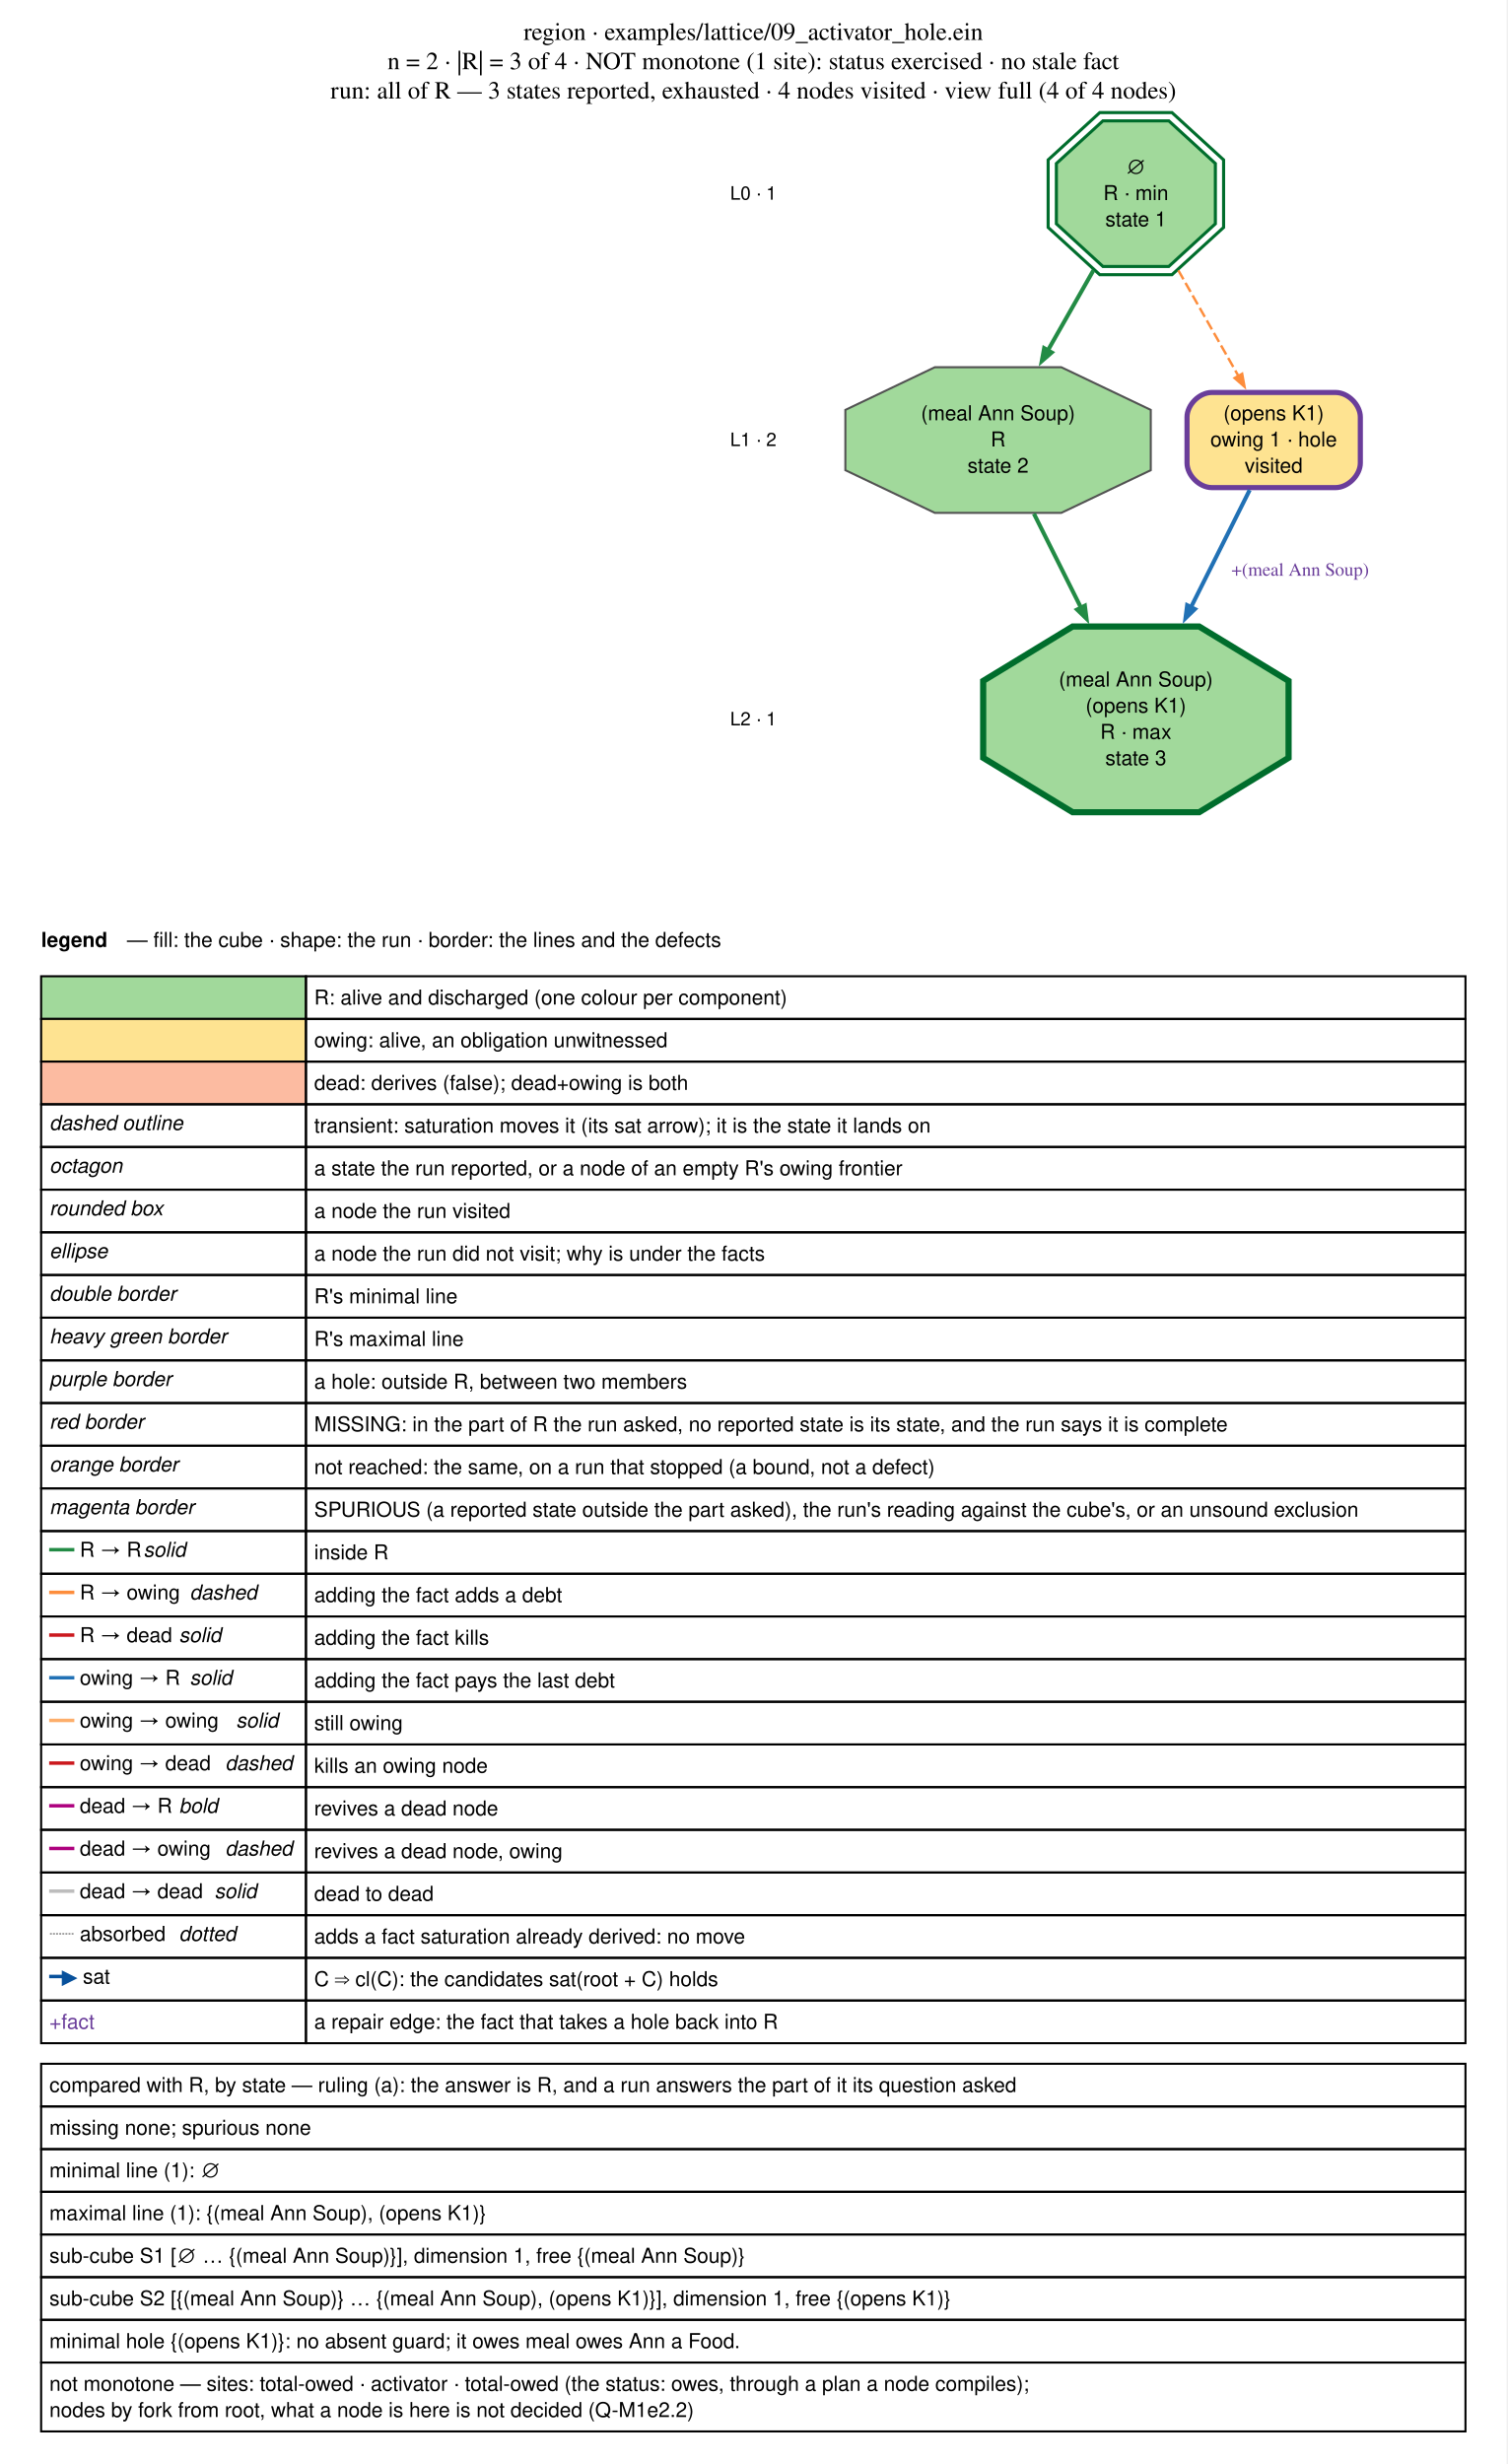
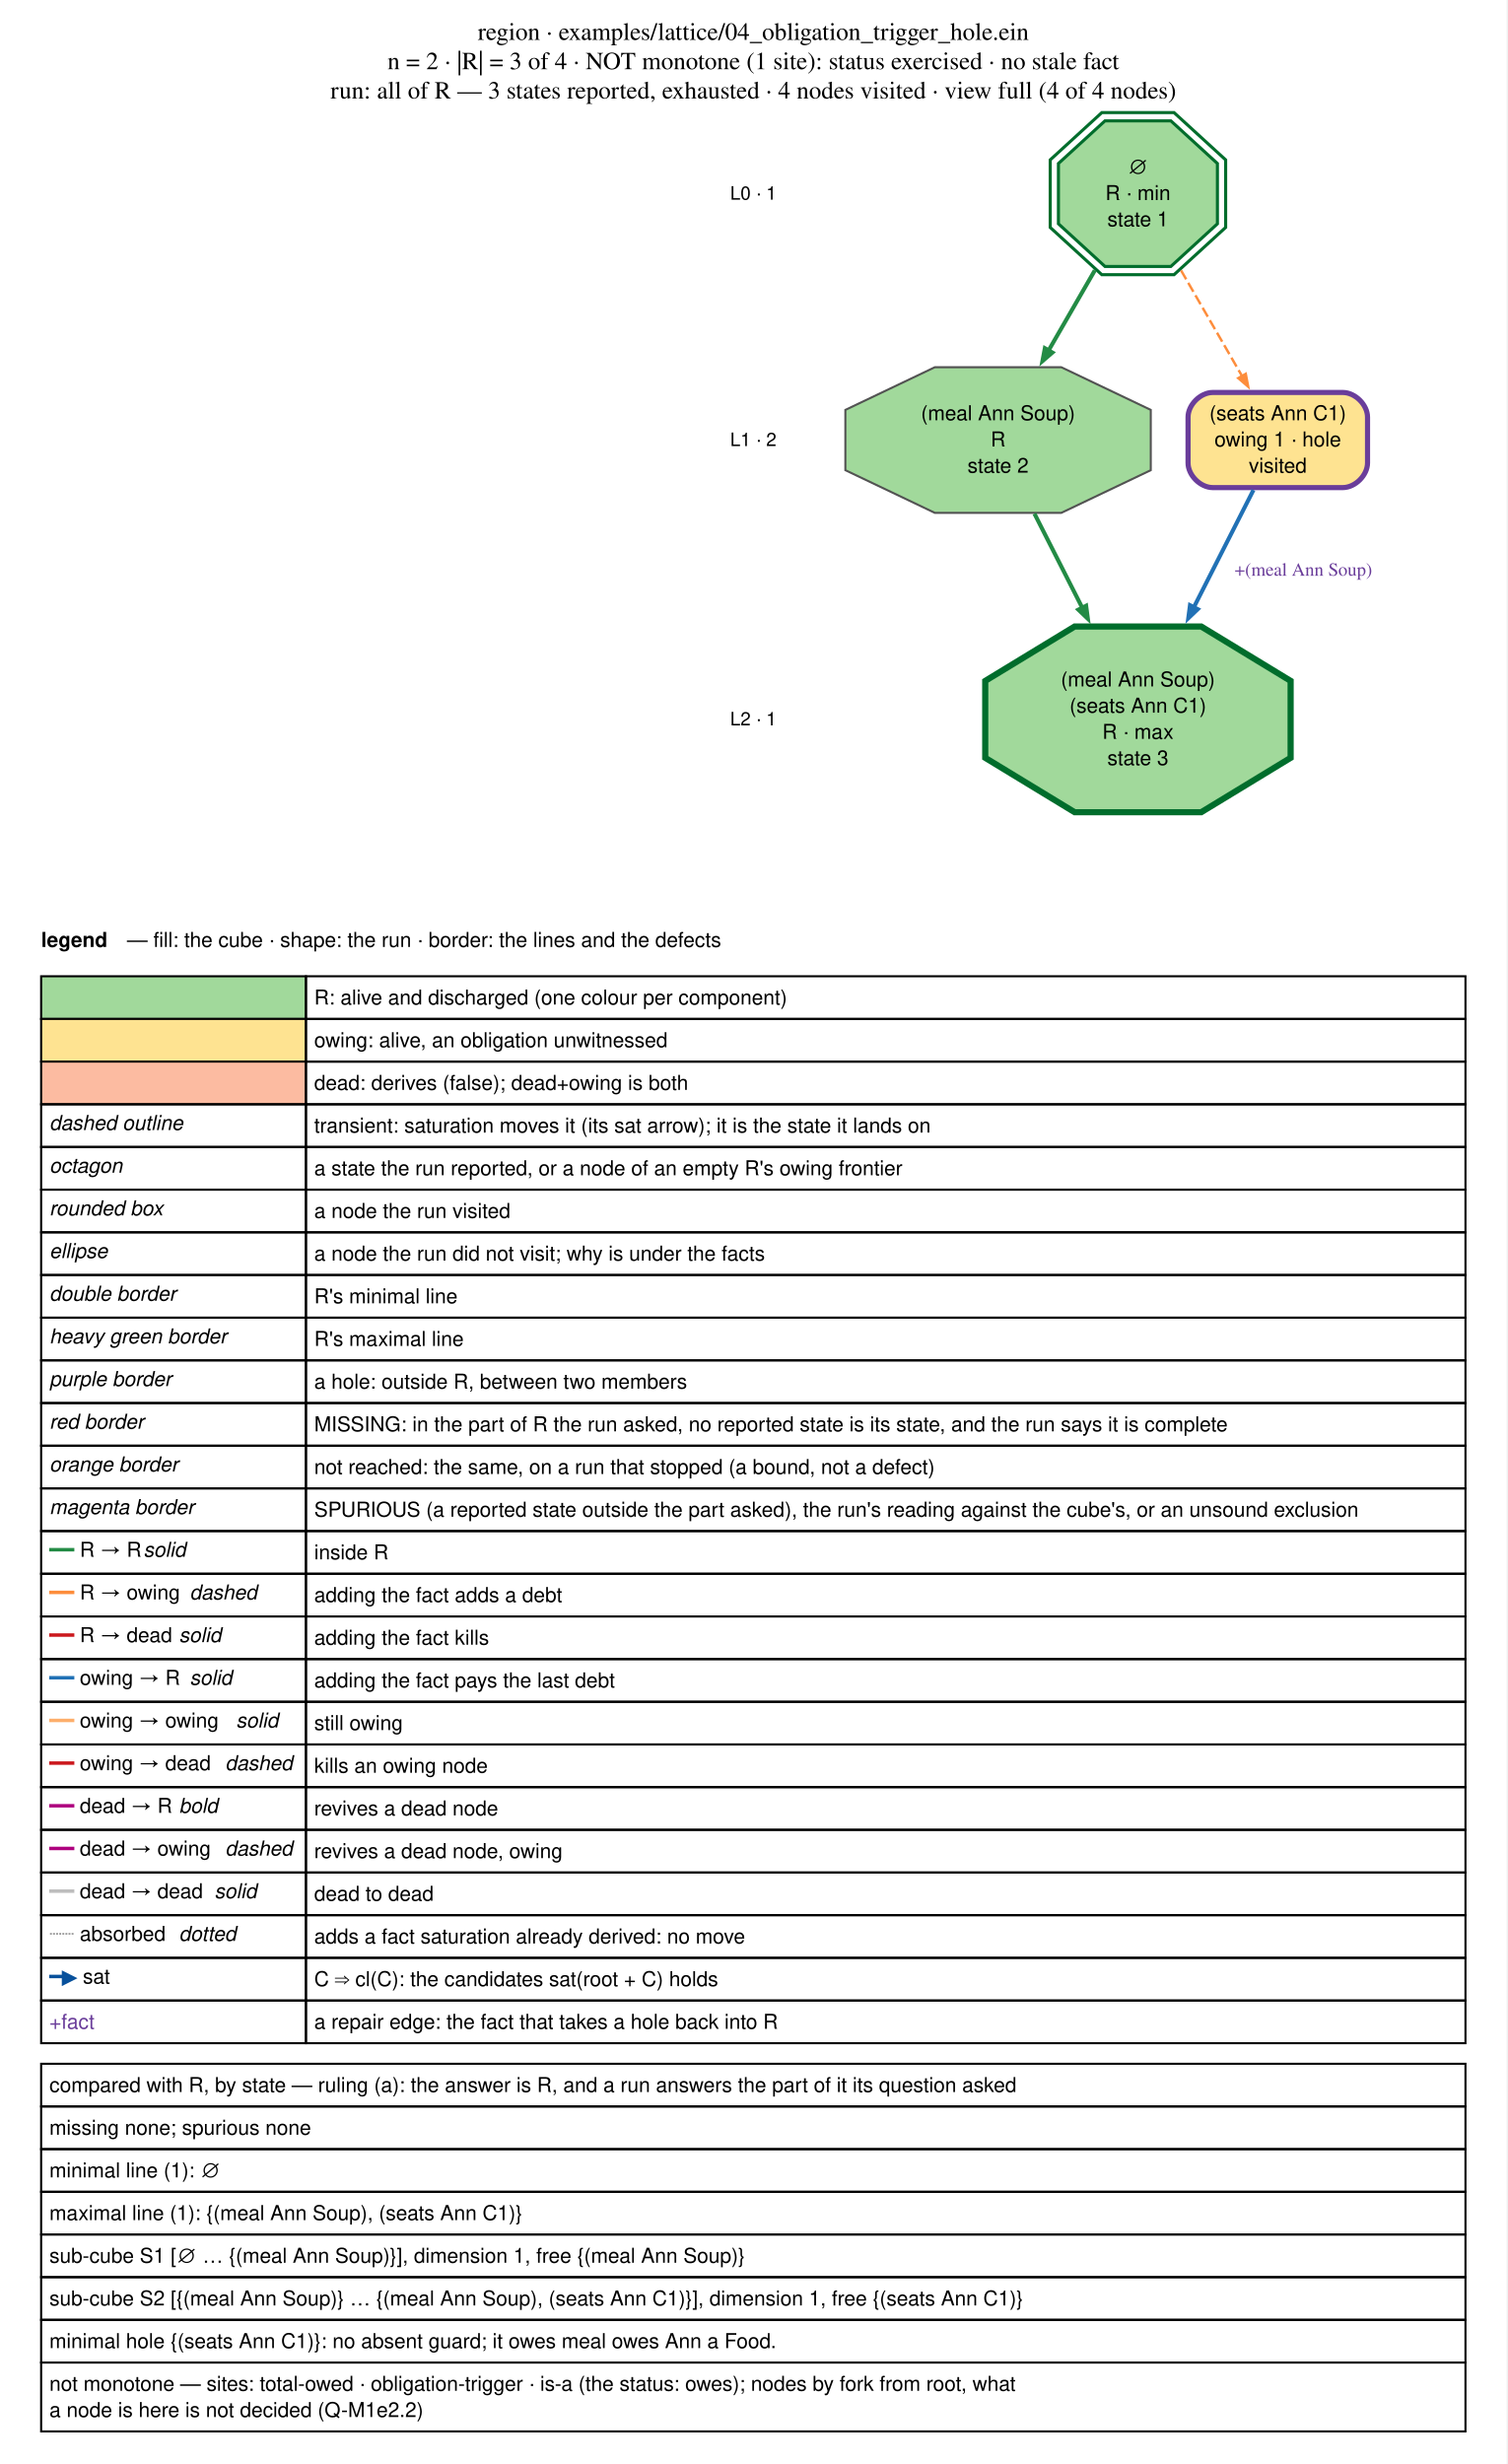
<svg xmlns="http://www.w3.org/2000/svg" xmlns:xlink="http://www.w3.org/1999/xlink" width="733pt" height="1198pt" viewBox="0.00 0.00 733.00 1198.00">
  <g id="graph0" class="graph" transform="scale(1 1) rotate(0) translate(4 1194.16)">
    <polygon fill="white" stroke="none" points="-4,4 -4,-1194.16 728.5,-1194.16 728.5,4 -4,4" />
-     <text xml:space="preserve" text-anchor="middle" x="362.25" y="-1174.76" font-family="Times,serif" font-size="12.00">region · examples/lattice/09_activator_hole.ein</text>
+     <text xml:space="preserve" text-anchor="middle" x="362.25" y="-1174.76" font-family="Times,serif" font-size="12.00">region · examples/lattice/04_obligation_trigger_hole.ein</text>
    <text xml:space="preserve" text-anchor="middle" x="362.25" y="-1160.51" font-family="Times,serif" font-size="12.00">n = 2 · |R| = 3 of 4 · NOT monotone (1 site): status exercised · no stale fact</text>
    <text xml:space="preserve" text-anchor="middle" x="362.25" y="-1146.26" font-family="Times,serif" font-size="12.00">run: all of R — 3 states reported, exhausted · 4 nodes visited · view full (4 of 4 nodes)</text>
    <g id="node1" class="node">
      <text xml:space="preserve" text-anchor="middle" x="362.25" y="-1097.08" font-family="Helvetica,sans-Serif" font-size="9.00">L0 · 1</text>
    </g>
    <g id="node2" class="node">
      <text xml:space="preserve" text-anchor="middle" x="362.25" y="-977.29" font-family="Helvetica,sans-Serif" font-size="9.00">L1 · 2</text>
    </g>
    <g id="node3" class="node">
      <text xml:space="preserve" text-anchor="middle" x="362.25" y="-841.48" font-family="Helvetica,sans-Serif" font-size="9.00">L2 · 1</text>
    </g>
    <g id="node8" class="node">
      <text xml:space="preserve" text-anchor="start" x="16" y="-733.75" font-family="Helvetica,sans-Serif" font-weight="bold" font-size="10.00">legend</text>
      <text xml:space="preserve" text-anchor="start" x="55" y="-733.75" font-family="Helvetica,sans-Serif" font-size="10.00"> — fill: the cube · shape: the run · border: the lines and the defects</text>
      <polygon fill="#a1d99b" stroke="none" points="16,-698.75 16,-719.5 144.75,-719.5 144.75,-698.75 16,-698.75" />
      <polygon fill="none" stroke="black" points="16,-698.75 16,-719.5 144.75,-719.5 144.75,-698.75 16,-698.75" />
      <text xml:space="preserve" text-anchor="start" x="78.88" y="-705.75" font-family="Helvetica,sans-Serif" font-size="10.00"> </text>
      <polygon fill="none" stroke="black" points="144.75,-698.75 144.75,-719.5 708.5,-719.5 708.5,-698.75 144.75,-698.75" />
      <text xml:space="preserve" text-anchor="start" x="148.75" y="-705.75" font-family="Helvetica,sans-Serif" font-size="10.00">R: alive and discharged (one colour per component)</text>
      <polygon fill="#fee391" stroke="none" points="16,-678 16,-698.75 144.75,-698.75 144.75,-678 16,-678" />
      <polygon fill="none" stroke="black" points="16,-678 16,-698.75 144.75,-698.75 144.75,-678 16,-678" />
      <text xml:space="preserve" text-anchor="start" x="78.88" y="-685" font-family="Helvetica,sans-Serif" font-size="10.00"> </text>
      <polygon fill="none" stroke="black" points="144.75,-678 144.75,-698.75 708.5,-698.75 708.5,-678 144.75,-678" />
      <text xml:space="preserve" text-anchor="start" x="148.75" y="-685" font-family="Helvetica,sans-Serif" font-size="10.00">owing: alive, an obligation unwitnessed</text>
      <polygon fill="#fcbba1" stroke="none" points="16,-657.25 16,-678 144.75,-678 144.75,-657.25 16,-657.25" />
      <polygon fill="none" stroke="black" points="16,-657.25 16,-678 144.75,-678 144.75,-657.25 16,-657.25" />
      <text xml:space="preserve" text-anchor="start" x="78.88" y="-664.25" font-family="Helvetica,sans-Serif" font-size="10.00"> </text>
      <polygon fill="none" stroke="black" points="144.75,-657.25 144.75,-678 708.5,-678 708.5,-657.25 144.75,-657.25" />
      <text xml:space="preserve" text-anchor="start" x="148.75" y="-664.25" font-family="Helvetica,sans-Serif" font-size="10.00">dead: derives (false); dead+owing is both</text>
      <polygon fill="none" stroke="black" points="16,-636.5 16,-657.25 144.75,-657.25 144.75,-636.5 16,-636.5" />
      <text xml:space="preserve" text-anchor="start" x="20" y="-644.75" font-family="Helvetica,sans-Serif" font-style="italic" font-size="10.00">dashed outline</text>
      <polygon fill="none" stroke="black" points="144.75,-636.5 144.75,-657.25 708.5,-657.25 708.5,-636.5 144.75,-636.5" />
      <text xml:space="preserve" text-anchor="start" x="148.75" y="-643.5" font-family="Helvetica,sans-Serif" font-size="10.00">transient: saturation moves it (its sat arrow); it is the state it lands on</text>
      <polygon fill="none" stroke="black" points="16,-615.75 16,-636.5 144.75,-636.5 144.75,-615.75 16,-615.75" />
      <text xml:space="preserve" text-anchor="start" x="20" y="-624" font-family="Helvetica,sans-Serif" font-style="italic" font-size="10.00">octagon</text>
      <polygon fill="none" stroke="black" points="144.75,-615.75 144.75,-636.5 708.5,-636.5 708.5,-615.75 144.75,-615.75" />
      <text xml:space="preserve" text-anchor="start" x="148.75" y="-622.75" font-family="Helvetica,sans-Serif" font-size="10.00">a state the run reported, or a node of an empty R's owing frontier</text>
      <polygon fill="none" stroke="black" points="16,-595 16,-615.75 144.75,-615.75 144.75,-595 16,-595" />
      <text xml:space="preserve" text-anchor="start" x="20" y="-603.25" font-family="Helvetica,sans-Serif" font-style="italic" font-size="10.00">rounded box</text>
      <polygon fill="none" stroke="black" points="144.75,-595 144.75,-615.75 708.5,-615.75 708.5,-595 144.75,-595" />
      <text xml:space="preserve" text-anchor="start" x="148.75" y="-602" font-family="Helvetica,sans-Serif" font-size="10.00">a node the run visited</text>
      <polygon fill="none" stroke="black" points="16,-574.25 16,-595 144.75,-595 144.75,-574.25 16,-574.25" />
      <text xml:space="preserve" text-anchor="start" x="20" y="-582.5" font-family="Helvetica,sans-Serif" font-style="italic" font-size="10.00">ellipse</text>
      <polygon fill="none" stroke="black" points="144.75,-574.25 144.75,-595 708.5,-595 708.5,-574.25 144.75,-574.25" />
      <text xml:space="preserve" text-anchor="start" x="148.75" y="-581.25" font-family="Helvetica,sans-Serif" font-size="10.00">a node the run did not visit; why is under the facts</text>
      <polygon fill="none" stroke="black" points="16,-553.5 16,-574.25 144.75,-574.25 144.75,-553.5 16,-553.5" />
      <text xml:space="preserve" text-anchor="start" x="20" y="-561.75" font-family="Helvetica,sans-Serif" font-style="italic" font-size="10.00">double border</text>
      <polygon fill="none" stroke="black" points="144.75,-553.5 144.75,-574.25 708.5,-574.25 708.5,-553.5 144.75,-553.5" />
      <text xml:space="preserve" text-anchor="start" x="148.75" y="-560.5" font-family="Helvetica,sans-Serif" font-size="10.00">R's minimal line</text>
      <polygon fill="none" stroke="black" points="16,-532.75 16,-553.5 144.75,-553.5 144.75,-532.75 16,-532.75" />
      <text xml:space="preserve" text-anchor="start" x="20" y="-541" font-family="Helvetica,sans-Serif" font-style="italic" font-size="10.00">heavy green border</text>
      <polygon fill="none" stroke="black" points="144.75,-532.75 144.75,-553.5 708.5,-553.5 708.5,-532.75 144.75,-532.75" />
      <text xml:space="preserve" text-anchor="start" x="148.75" y="-539.75" font-family="Helvetica,sans-Serif" font-size="10.00">R's maximal line</text>
      <polygon fill="none" stroke="black" points="16,-512 16,-532.75 144.75,-532.75 144.75,-512 16,-512" />
      <text xml:space="preserve" text-anchor="start" x="20" y="-520.25" font-family="Helvetica,sans-Serif" font-style="italic" font-size="10.00">purple border</text>
      <polygon fill="none" stroke="black" points="144.75,-512 144.75,-532.75 708.5,-532.75 708.5,-512 144.75,-512" />
      <text xml:space="preserve" text-anchor="start" x="148.75" y="-519" font-family="Helvetica,sans-Serif" font-size="10.00">a hole: outside R, between two members</text>
      <polygon fill="none" stroke="black" points="16,-491.25 16,-512 144.75,-512 144.75,-491.25 16,-491.25" />
      <text xml:space="preserve" text-anchor="start" x="20" y="-499.5" font-family="Helvetica,sans-Serif" font-style="italic" font-size="10.00">red border</text>
      <polygon fill="none" stroke="black" points="144.75,-491.25 144.75,-512 708.5,-512 708.5,-491.25 144.75,-491.25" />
      <text xml:space="preserve" text-anchor="start" x="148.75" y="-498.25" font-family="Helvetica,sans-Serif" font-size="10.00">MISSING: in the part of R the run asked, no reported state is its state, and the run says it is complete</text>
      <polygon fill="none" stroke="black" points="16,-470.5 16,-491.25 144.75,-491.25 144.75,-470.5 16,-470.5" />
      <text xml:space="preserve" text-anchor="start" x="20" y="-478.75" font-family="Helvetica,sans-Serif" font-style="italic" font-size="10.00">orange border</text>
      <polygon fill="none" stroke="black" points="144.75,-470.5 144.75,-491.25 708.5,-491.25 708.5,-470.5 144.75,-470.5" />
      <text xml:space="preserve" text-anchor="start" x="148.75" y="-477.5" font-family="Helvetica,sans-Serif" font-size="10.00">not reached: the same, on a run that stopped (a bound, not a defect)</text>
      <polygon fill="none" stroke="black" points="16,-449.75 16,-470.5 144.75,-470.5 144.75,-449.75 16,-449.75" />
      <text xml:space="preserve" text-anchor="start" x="20" y="-458" font-family="Helvetica,sans-Serif" font-style="italic" font-size="10.00">magenta border</text>
      <polygon fill="none" stroke="black" points="144.75,-449.75 144.75,-470.5 708.5,-470.5 708.5,-449.75 144.75,-449.75" />
      <text xml:space="preserve" text-anchor="start" x="148.75" y="-456.75" font-family="Helvetica,sans-Serif" font-size="10.00">SPURIOUS (a reported state outside the part asked), the run's reading against the cube's, or an unsound exclusion</text>
      <polygon fill="none" stroke="black" points="16,-429 16,-449.75 144.75,-449.75 144.75,-429 16,-429" />
      <text xml:space="preserve" text-anchor="start" x="20" y="-437.25" font-family="Helvetica,sans-Serif" font-weight="bold" font-size="10.00" fill="#238b45">━━</text>
      <text xml:space="preserve" text-anchor="start" x="32" y="-437.25" font-family="Helvetica,sans-Serif" font-size="10.00"> R → R </text>
      <text xml:space="preserve" text-anchor="start" x="65.75" y="-437.25" font-family="Helvetica,sans-Serif" font-style="italic" font-size="10.00">solid</text>
      <polygon fill="none" stroke="black" points="144.75,-429 144.75,-449.75 708.5,-449.75 708.5,-429 144.75,-429" />
      <text xml:space="preserve" text-anchor="start" x="148.75" y="-436" font-family="Helvetica,sans-Serif" font-size="10.00">inside R</text>
      <polygon fill="none" stroke="black" points="16,-408.25 16,-429 144.75,-429 144.75,-408.25 16,-408.25" />
      <text xml:space="preserve" text-anchor="start" x="20" y="-416.5" font-family="Helvetica,sans-Serif" font-weight="bold" font-size="10.00" fill="#fd8d3c">━━</text>
      <text xml:space="preserve" text-anchor="start" x="32" y="-416.5" font-family="Helvetica,sans-Serif" font-size="10.00"> R → owing </text>
      <text xml:space="preserve" text-anchor="start" x="88.25" y="-416.5" font-family="Helvetica,sans-Serif" font-style="italic" font-size="10.00">dashed</text>
      <polygon fill="none" stroke="black" points="144.75,-408.25 144.75,-429 708.5,-429 708.5,-408.25 144.75,-408.25" />
      <text xml:space="preserve" text-anchor="start" x="148.75" y="-415.25" font-family="Helvetica,sans-Serif" font-size="10.00">adding the fact adds a debt</text>
      <polygon fill="none" stroke="black" points="16,-387.5 16,-408.25 144.75,-408.25 144.75,-387.5 16,-387.5" />
      <text xml:space="preserve" text-anchor="start" x="20" y="-395.75" font-family="Helvetica,sans-Serif" font-weight="bold" font-size="10.00" fill="#cb181d">━━</text>
      <text xml:space="preserve" text-anchor="start" x="32" y="-395.75" font-family="Helvetica,sans-Serif" font-size="10.00"> R → dead </text>
      <text xml:space="preserve" text-anchor="start" x="83" y="-395.75" font-family="Helvetica,sans-Serif" font-style="italic" font-size="10.00">solid</text>
      <polygon fill="none" stroke="black" points="144.75,-387.5 144.75,-408.25 708.5,-408.25 708.5,-387.5 144.75,-387.5" />
      <text xml:space="preserve" text-anchor="start" x="148.75" y="-394.5" font-family="Helvetica,sans-Serif" font-size="10.00">adding the fact kills</text>
      <polygon fill="none" stroke="black" points="16,-366.75 16,-387.5 144.75,-387.5 144.75,-366.75 16,-366.75" />
      <text xml:space="preserve" text-anchor="start" x="20" y="-375" font-family="Helvetica,sans-Serif" font-weight="bold" font-size="10.00" fill="#2171b5">━━</text>
      <text xml:space="preserve" text-anchor="start" x="32" y="-375" font-family="Helvetica,sans-Serif" font-size="10.00"> owing → R </text>
      <text xml:space="preserve" text-anchor="start" x="88.25" y="-375" font-family="Helvetica,sans-Serif" font-style="italic" font-size="10.00">solid</text>
      <polygon fill="none" stroke="black" points="144.75,-366.75 144.75,-387.5 708.5,-387.5 708.5,-366.75 144.75,-366.75" />
      <text xml:space="preserve" text-anchor="start" x="148.75" y="-373.75" font-family="Helvetica,sans-Serif" font-size="10.00">adding the fact pays the last debt</text>
      <polygon fill="none" stroke="black" points="16,-346 16,-366.75 144.75,-366.75 144.75,-346 16,-346" />
      <text xml:space="preserve" text-anchor="start" x="20" y="-354.25" font-family="Helvetica,sans-Serif" font-weight="bold" font-size="10.00" fill="#fdae6b">━━</text>
      <text xml:space="preserve" text-anchor="start" x="32" y="-354.25" font-family="Helvetica,sans-Serif" font-size="10.00"> owing → owing </text>
      <text xml:space="preserve" text-anchor="start" x="110.75" y="-354.25" font-family="Helvetica,sans-Serif" font-style="italic" font-size="10.00">solid</text>
      <polygon fill="none" stroke="black" points="144.75,-346 144.75,-366.75 708.5,-366.75 708.5,-346 144.75,-346" />
      <text xml:space="preserve" text-anchor="start" x="148.75" y="-353" font-family="Helvetica,sans-Serif" font-size="10.00">still owing</text>
      <polygon fill="none" stroke="black" points="16,-325.25 16,-346 144.75,-346 144.75,-325.25 16,-325.25" />
      <text xml:space="preserve" text-anchor="start" x="20" y="-333.5" font-family="Helvetica,sans-Serif" font-weight="bold" font-size="10.00" fill="#cb181d">━━</text>
      <text xml:space="preserve" text-anchor="start" x="32" y="-333.5" font-family="Helvetica,sans-Serif" font-size="10.00"> owing → dead </text>
      <text xml:space="preserve" text-anchor="start" x="105.5" y="-333.5" font-family="Helvetica,sans-Serif" font-style="italic" font-size="10.00">dashed</text>
      <polygon fill="none" stroke="black" points="144.75,-325.25 144.75,-346 708.5,-346 708.5,-325.25 144.75,-325.25" />
      <text xml:space="preserve" text-anchor="start" x="148.75" y="-332.25" font-family="Helvetica,sans-Serif" font-size="10.00">kills an owing node</text>
      <polygon fill="none" stroke="black" points="16,-304.5 16,-325.25 144.75,-325.25 144.75,-304.5 16,-304.5" />
      <text xml:space="preserve" text-anchor="start" x="20" y="-312.75" font-family="Helvetica,sans-Serif" font-weight="bold" font-size="10.00" fill="#ae017e">━━</text>
      <text xml:space="preserve" text-anchor="start" x="32" y="-312.75" font-family="Helvetica,sans-Serif" font-size="10.00"> dead → R </text>
      <text xml:space="preserve" text-anchor="start" x="83" y="-312.75" font-family="Helvetica,sans-Serif" font-style="italic" font-size="10.00">bold</text>
      <polygon fill="none" stroke="black" points="144.75,-304.5 144.75,-325.25 708.5,-325.25 708.5,-304.5 144.75,-304.5" />
      <text xml:space="preserve" text-anchor="start" x="148.75" y="-311.5" font-family="Helvetica,sans-Serif" font-size="10.00">revives a dead node</text>
      <polygon fill="none" stroke="black" points="16,-283.75 16,-304.5 144.75,-304.5 144.75,-283.75 16,-283.75" />
      <text xml:space="preserve" text-anchor="start" x="20" y="-292" font-family="Helvetica,sans-Serif" font-weight="bold" font-size="10.00" fill="#ae017e">━━</text>
      <text xml:space="preserve" text-anchor="start" x="32" y="-292" font-family="Helvetica,sans-Serif" font-size="10.00"> dead → owing </text>
      <text xml:space="preserve" text-anchor="start" x="105.5" y="-292" font-family="Helvetica,sans-Serif" font-style="italic" font-size="10.00">dashed</text>
      <polygon fill="none" stroke="black" points="144.75,-283.75 144.75,-304.5 708.5,-304.5 708.5,-283.75 144.75,-283.75" />
      <text xml:space="preserve" text-anchor="start" x="148.75" y="-290.75" font-family="Helvetica,sans-Serif" font-size="10.00">revives a dead node, owing</text>
      <polygon fill="none" stroke="black" points="16,-263 16,-283.75 144.75,-283.75 144.75,-263 16,-263" />
      <text xml:space="preserve" text-anchor="start" x="20" y="-271.25" font-family="Helvetica,sans-Serif" font-weight="bold" font-size="10.00" fill="#bdbdbd">━━</text>
      <text xml:space="preserve" text-anchor="start" x="32" y="-271.25" font-family="Helvetica,sans-Serif" font-size="10.00"> dead → dead </text>
      <text xml:space="preserve" text-anchor="start" x="100.25" y="-271.25" font-family="Helvetica,sans-Serif" font-style="italic" font-size="10.00">solid</text>
      <polygon fill="none" stroke="black" points="144.75,-263 144.75,-283.75 708.5,-283.75 708.5,-263 144.75,-263" />
      <text xml:space="preserve" text-anchor="start" x="148.75" y="-270" font-family="Helvetica,sans-Serif" font-size="10.00">dead to dead</text>
      <polygon fill="none" stroke="black" points="16,-242.25 16,-263 144.75,-263 144.75,-242.25 16,-242.25" />
      <text xml:space="preserve" text-anchor="start" x="20" y="-250.5" font-family="Helvetica,sans-Serif" font-weight="bold" font-size="10.00" fill="#969696">┈┈</text>
      <text xml:space="preserve" text-anchor="start" x="32" y="-250.5" font-family="Helvetica,sans-Serif" font-size="10.00"> absorbed </text>
      <text xml:space="preserve" text-anchor="start" x="83" y="-250.5" font-family="Helvetica,sans-Serif" font-style="italic" font-size="10.00">dotted</text>
      <polygon fill="none" stroke="black" points="144.75,-242.25 144.75,-263 708.5,-263 708.5,-242.25 144.75,-242.25" />
      <text xml:space="preserve" text-anchor="start" x="148.75" y="-249.25" font-family="Helvetica,sans-Serif" font-size="10.00">adds a fact saturation already derived: no move</text>
      <polygon fill="none" stroke="black" points="16,-221.5 16,-242.25 144.75,-242.25 144.75,-221.5 16,-221.5" />
      <text xml:space="preserve" text-anchor="start" x="20" y="-229.75" font-family="Helvetica,sans-Serif" font-weight="bold" font-size="10.00" fill="#08519c">━▶</text>
      <text xml:space="preserve" text-anchor="start" x="33.5" y="-229.75" font-family="Helvetica,sans-Serif" font-size="10.00"> sat</text>
      <polygon fill="none" stroke="black" points="144.75,-221.5 144.75,-242.25 708.5,-242.25 708.5,-221.5 144.75,-221.5" />
      <text xml:space="preserve" text-anchor="start" x="148.75" y="-228.5" font-family="Helvetica,sans-Serif" font-size="10.00">C ⇒ cl(C): the candidates sat(root + C) holds</text>
      <polygon fill="none" stroke="black" points="16,-200.75 16,-221.5 144.75,-221.5 144.75,-200.75 16,-200.75" />
      <text xml:space="preserve" text-anchor="start" x="20" y="-207.75" font-family="Helvetica,sans-Serif" font-size="10.00" fill="#6a3d9a">+fact</text>
      <polygon fill="none" stroke="black" points="144.75,-200.75 144.75,-221.5 708.5,-221.5 708.5,-200.75 144.75,-200.75" />
      <text xml:space="preserve" text-anchor="start" x="148.75" y="-207.75" font-family="Helvetica,sans-Serif" font-size="10.00">a repair edge: the fact that takes a hole back into R</text>
      <polygon fill="none" stroke="black" points="16,-170 16,-190.75 708.5,-190.75 708.5,-170 16,-170" />
      <text xml:space="preserve" text-anchor="start" x="20" y="-177" font-family="Helvetica,sans-Serif" font-size="10.00">compared with R, by state — ruling (a): the answer is R, and a run answers the part of it its question asked</text>
      <polygon fill="none" stroke="black" points="16,-149.25 16,-170 708.5,-170 708.5,-149.25 16,-149.25" />
      <text xml:space="preserve" text-anchor="start" x="20" y="-156.25" font-family="Helvetica,sans-Serif" font-size="10.00">missing none; spurious none</text>
      <polygon fill="none" stroke="black" points="16,-128.5 16,-149.25 708.5,-149.25 708.5,-128.5 16,-128.5" />
      <text xml:space="preserve" text-anchor="start" x="20" y="-135.5" font-family="Helvetica,sans-Serif" font-size="10.00">minimal line (1): ∅</text>
      <polygon fill="none" stroke="black" points="16,-107.75 16,-128.5 708.5,-128.5 708.5,-107.75 16,-107.75" />
-       <text xml:space="preserve" text-anchor="start" x="20" y="-114.75" font-family="Helvetica,sans-Serif" font-size="10.00">maximal line (1): {(meal Ann Soup), (opens K1)}</text>
+       <text xml:space="preserve" text-anchor="start" x="20" y="-114.75" font-family="Helvetica,sans-Serif" font-size="10.00">maximal line (1): {(meal Ann Soup), (seats Ann C1)}</text>
      <polygon fill="none" stroke="black" points="16,-87 16,-107.75 708.5,-107.75 708.5,-87 16,-87" />
      <text xml:space="preserve" text-anchor="start" x="20" y="-94" font-family="Helvetica,sans-Serif" font-size="10.00">sub-cube S1 [∅ … {(meal Ann Soup)}], dimension 1, free {(meal Ann Soup)}</text>
      <polygon fill="none" stroke="black" points="16,-66.25 16,-87 708.5,-87 708.5,-66.25 16,-66.25" />
-       <text xml:space="preserve" text-anchor="start" x="20" y="-73.25" font-family="Helvetica,sans-Serif" font-size="10.00">sub-cube S2 [{(meal Ann Soup)} … {(meal Ann Soup), (opens K1)}], dimension 1, free {(opens K1)}</text>
+       <text xml:space="preserve" text-anchor="start" x="20" y="-73.25" font-family="Helvetica,sans-Serif" font-size="10.00">sub-cube S2 [{(meal Ann Soup)} … {(meal Ann Soup), (seats Ann C1)}], dimension 1, free {(seats Ann C1)}</text>
      <polygon fill="none" stroke="black" points="16,-45.5 16,-66.25 708.5,-66.25 708.5,-45.5 16,-45.5" />
-       <text xml:space="preserve" text-anchor="start" x="20" y="-52.5" font-family="Helvetica,sans-Serif" font-size="10.00">minimal hole {(opens K1)}: no absent guard; it owes meal owes Ann a Food.</text>
+       <text xml:space="preserve" text-anchor="start" x="20" y="-52.5" font-family="Helvetica,sans-Serif" font-size="10.00">minimal hole {(seats Ann C1)}: no absent guard; it owes meal owes Ann a Food.</text>
      <polygon fill="none" stroke="black" points="16,-12 16,-45.5 708.5,-45.5 708.5,-12 16,-12" />
-       <text xml:space="preserve" text-anchor="start" x="20" y="-31.75" font-family="Helvetica,sans-Serif" font-size="10.00">not monotone — sites: total-owed · activator · total-owed (the status: owes, through a plan a node compiles);</text>
-       <text xml:space="preserve" text-anchor="start" x="20" y="-19" font-family="Helvetica,sans-Serif" font-size="10.00">nodes by fork from root, what a node is here is not decided (Q-M1e2.2)</text>
+       <text xml:space="preserve" text-anchor="start" x="20" y="-31.75" font-family="Helvetica,sans-Serif" font-size="10.00">not monotone — sites: total-owed · obligation-trigger · is-a (the status: owes); nodes by fork from root, what</text>
+       <text xml:space="preserve" text-anchor="start" x="20" y="-19" font-family="Helvetica,sans-Serif" font-size="10.00">a node is here is not decided (Q-M1e2.2)</text>
    </g>
    <g id="node4" class="node">
      <g id="a_node4">
        <a xlink:title="∅ — R&#10;in sub-cube S1&#10;run: state 1&#10;  visited, read in-r">
-           <polygon fill="#a1d99b" stroke="#006d2c" stroke-width="1.5" points="586.9,-1085.35 586.9,-1114.67 564.26,-1135.41 532.24,-1135.41 509.6,-1114.67 509.6,-1085.35 532.24,-1064.61 564.26,-1064.61 586.9,-1085.35" />
-           <polygon fill="none" stroke="#006d2c" stroke-width="1.5" points="590.9,-1083.58 590.9,-1116.43 565.81,-1139.41 530.69,-1139.41 505.6,-1116.43 505.6,-1083.58 530.69,-1060.61 565.81,-1060.61 590.9,-1083.58" />
-           <text xml:space="preserve" text-anchor="middle" x="548.25" y="-1109.63" font-family="Helvetica,sans-Serif" font-size="10.00">∅</text>
-           <text xml:space="preserve" text-anchor="middle" x="548.25" y="-1096.88" font-family="Helvetica,sans-Serif" font-size="10.00">R · min</text>
-           <text xml:space="preserve" text-anchor="middle" x="548.25" y="-1084.13" font-family="Helvetica,sans-Serif" font-size="10.00">state 1</text>
+           <polygon fill="#a1d99b" stroke="#006d2c" stroke-width="1.5" points="587.9,-1085.35 587.9,-1114.67 565.26,-1135.41 533.24,-1135.41 510.6,-1114.67 510.6,-1085.35 533.24,-1064.61 565.26,-1064.61 587.9,-1085.35" />
+           <polygon fill="none" stroke="#006d2c" stroke-width="1.5" points="591.9,-1083.58 591.9,-1116.43 566.81,-1139.41 531.69,-1139.41 506.6,-1116.43 506.6,-1083.58 531.69,-1060.61 566.81,-1060.61 591.9,-1083.58" />
+           <text xml:space="preserve" text-anchor="middle" x="549.25" y="-1109.63" font-family="Helvetica,sans-Serif" font-size="10.00">∅</text>
+           <text xml:space="preserve" text-anchor="middle" x="549.25" y="-1096.88" font-family="Helvetica,sans-Serif" font-size="10.00">R · min</text>
+           <text xml:space="preserve" text-anchor="middle" x="549.25" y="-1084.13" font-family="Helvetica,sans-Serif" font-size="10.00">state 1</text>
        </a>
      </g>
    </g>
    <g id="node5" class="node">
      <g id="a_node5">
        <a xlink:title="{(meal Ann Soup)} — R&#10;in sub-cube S1, S2&#10;run: state 2&#10;  visited, read in-r">
          <polygon fill="#a1d99b" stroke="#525252" points="555.49,-965.55 555.49,-994.87 512,-1015.61 450.5,-1015.61 407.01,-994.87 407.01,-965.55 450.5,-944.81 512,-944.81 555.49,-965.55" />
          <text xml:space="preserve" text-anchor="middle" x="481.25" y="-989.84" font-family="Helvetica,sans-Serif" font-size="10.00">(meal Ann Soup)</text>
          <text xml:space="preserve" text-anchor="middle" x="481.25" y="-977.09" font-family="Helvetica,sans-Serif" font-size="10.00">R</text>
          <text xml:space="preserve" text-anchor="middle" x="481.25" y="-964.34" font-family="Helvetica,sans-Serif" font-size="10.00">state 2</text>
        </a>
      </g>
    </g>
    <g id="edge3" class="edge">
      <g id="a_edge3">
        <a xlink:title="∅ + (meal Ann Soup) → {(meal Ann Soup)}: R → R">
-           <path fill="none" stroke="#238b45" stroke-width="2" d="M527.6,-1062.7C520.6,-1050.39 512.71,-1036.52 505.45,-1023.76" />
-           <polygon fill="#238b45" stroke="#238b45" stroke-width="2" points="507.32,-1022.79 502.52,-1018.62 503.67,-1024.87 507.32,-1022.79" />
+           <path fill="none" stroke="#238b45" stroke-width="2" d="M528.29,-1062.7C521.18,-1050.39 513.18,-1036.52 505.81,-1023.76" />
+           <polygon fill="#238b45" stroke="#238b45" stroke-width="2" points="507.65,-1022.75 502.84,-1018.61 504.02,-1024.85 507.65,-1022.75" />
        </a>
      </g>
    </g>
    <g id="node6" class="node">
      <g id="a_node6">
-         <a xlink:title="{(opens K1)} — owing&#10;owes: meal owes Ann a Food.&#10;1 derived facts are not coordinates (0 over a candidate relation)&#10;run: visited&#10;  visited, read owing">
-           <path fill="#fee391" stroke="#6a3d9a" stroke-width="2.5" d="M645.38,-1003.34C645.38,-1003.34 585.12,-1003.34 585.12,-1003.34 579.12,-1003.34 573.12,-997.34 573.12,-991.34 573.12,-991.34 573.12,-969.09 573.12,-969.09 573.12,-963.09 579.12,-957.09 585.12,-957.09 585.12,-957.09 645.38,-957.09 645.38,-957.09 651.38,-957.09 657.38,-963.09 657.38,-969.09 657.38,-969.09 657.38,-991.34 657.38,-991.34 657.38,-997.34 651.38,-1003.34 645.38,-1003.34" />
-           <text xml:space="preserve" text-anchor="middle" x="615.25" y="-989.84" font-family="Helvetica,sans-Serif" font-size="10.00">(opens K1)</text>
-           <text xml:space="preserve" text-anchor="middle" x="615.25" y="-977.09" font-family="Helvetica,sans-Serif" font-size="10.00">owing 1 · hole</text>
-           <text xml:space="preserve" text-anchor="middle" x="615.25" y="-964.34" font-family="Helvetica,sans-Serif" font-size="10.00">visited</text>
+         <a xlink:title="{(seats Ann C1)} — owing&#10;owes: meal owes Ann a Food.&#10;1 derived facts are not coordinates (0 over a candidate relation)&#10;run: visited&#10;  visited, read owing">
+           <path fill="#fee391" stroke="#6a3d9a" stroke-width="2.5" d="M648.88,-1003.34C648.88,-1003.34 585.62,-1003.34 585.62,-1003.34 579.62,-1003.34 573.62,-997.34 573.62,-991.34 573.62,-991.34 573.62,-969.09 573.62,-969.09 573.62,-963.09 579.62,-957.09 585.62,-957.09 585.62,-957.09 648.88,-957.09 648.88,-957.09 654.88,-957.09 660.88,-963.09 660.88,-969.09 660.88,-969.09 660.88,-991.34 660.88,-991.34 660.88,-997.34 654.88,-1003.34 648.88,-1003.34" />
+           <text xml:space="preserve" text-anchor="middle" x="617.25" y="-989.84" font-family="Helvetica,sans-Serif" font-size="10.00">(seats Ann C1)</text>
+           <text xml:space="preserve" text-anchor="middle" x="617.25" y="-977.09" font-family="Helvetica,sans-Serif" font-size="10.00">owing 1 · hole</text>
+           <text xml:space="preserve" text-anchor="middle" x="617.25" y="-964.34" font-family="Helvetica,sans-Serif" font-size="10.00">visited</text>
        </a>
      </g>
    </g>
    <g id="edge4" class="edge">
      <g id="a_edge4">
-         <a xlink:title="∅ + (opens K1) → {(opens K1)}: R → owing">
-           <path fill="none" stroke="#fd8d3c" stroke-width="1.2" stroke-dasharray="5,2" d="M568.9,-1062.7C578.32,-1046.14 589.34,-1026.77 598.27,-1011.07" />
-           <polygon fill="#fd8d3c" stroke="#fd8d3c" stroke-width="1.2" points="599.92,-1012.42 601.06,-1006.16 596.27,-1010.34 599.92,-1012.42" />
+         <a xlink:title="∅ + (seats Ann C1) → {(seats Ann C1)}: R → owing">
+           <path fill="none" stroke="#fd8d3c" stroke-width="1.2" stroke-dasharray="5,2" d="M570.21,-1062.7C579.77,-1046.14 590.95,-1026.77 600.01,-1011.07" />
+           <polygon fill="#fd8d3c" stroke="#fd8d3c" stroke-width="1.2" points="601.67,-1012.4 602.85,-1006.16 598.03,-1010.3 601.67,-1012.4" />
        </a>
      </g>
    </g>
    <g id="node7" class="node">
      <g id="a_node7">
-         <a xlink:title="{(meal Ann Soup), (opens K1)} — R&#10;1 derived facts are not coordinates (0 over a candidate relation)&#10;in sub-cube S2&#10;run: state 3&#10;  visited, read in-r">
-           <polygon fill="#a1d99b" stroke="#006d2c" stroke-width="3" points="622.49,-825.7 622.49,-863.11 579,-889.56 517.5,-889.56 474.01,-863.11 474.01,-825.7 517.5,-799.25 579,-799.25 622.49,-825.7" />
-           <text xml:space="preserve" text-anchor="middle" x="548.25" y="-860.41" font-family="Helvetica,sans-Serif" font-size="10.00">(meal Ann Soup)</text>
-           <text xml:space="preserve" text-anchor="middle" x="548.25" y="-847.66" font-family="Helvetica,sans-Serif" font-size="10.00">(opens K1)</text>
-           <text xml:space="preserve" text-anchor="middle" x="548.25" y="-834.91" font-family="Helvetica,sans-Serif" font-size="10.00">R · max</text>
-           <text xml:space="preserve" text-anchor="middle" x="548.25" y="-822.16" font-family="Helvetica,sans-Serif" font-size="10.00">state 3</text>
+         <a xlink:title="{(meal Ann Soup), (seats Ann C1)} — R&#10;1 derived facts are not coordinates (0 over a candidate relation)&#10;in sub-cube S2&#10;run: state 3&#10;  visited, read in-r">
+           <polygon fill="#a1d99b" stroke="#006d2c" stroke-width="3" points="623.49,-825.7 623.49,-863.11 580,-889.56 518.5,-889.56 475.01,-863.11 475.01,-825.7 518.5,-799.25 580,-799.25 623.49,-825.7" />
+           <text xml:space="preserve" text-anchor="middle" x="549.25" y="-860.41" font-family="Helvetica,sans-Serif" font-size="10.00">(meal Ann Soup)</text>
+           <text xml:space="preserve" text-anchor="middle" x="549.25" y="-847.66" font-family="Helvetica,sans-Serif" font-size="10.00">(seats Ann C1)</text>
+           <text xml:space="preserve" text-anchor="middle" x="549.25" y="-834.91" font-family="Helvetica,sans-Serif" font-size="10.00">R · max</text>
+           <text xml:space="preserve" text-anchor="middle" x="549.25" y="-822.16" font-family="Helvetica,sans-Serif" font-size="10.00">state 3</text>
        </a>
      </g>
    </g>
    <g id="edge5" class="edge">
      <g id="a_edge5">
-         <a xlink:title="{(meal Ann Soup)} + (opens K1) → {(meal Ann Soup), (opens K1)}: R → R">
-           <path fill="none" stroke="#238b45" stroke-width="2" d="M498.68,-944.41C505.68,-930.43 513.9,-914 521.62,-898.58" />
-           <polygon fill="#238b45" stroke="#238b45" stroke-width="2" points="523.44,-899.65 524.25,-893.34 519.68,-897.77 523.44,-899.65" />
+         <a xlink:title="{(meal Ann Soup)} + (seats Ann C1) → {(meal Ann Soup), (seats Ann C1)}: R → R">
+           <path fill="none" stroke="#238b45" stroke-width="2" d="M498.94,-944.41C506.04,-930.43 514.39,-914 522.23,-898.58" />
+           <polygon fill="#238b45" stroke="#238b45" stroke-width="2" points="524.05,-899.63 524.89,-893.33 520.3,-897.73 524.05,-899.63" />
        </a>
      </g>
    </g>
    <g id="edge6" class="edge">
      <g id="a_edge6">
-         <a xlink:title="{(opens K1)} + (meal Ann Soup) → {(meal Ann Soup), (opens K1)}: owing → R">
-           <path fill="none" stroke="#2171b5" stroke-width="2" d="M603.58,-955.9C595.7,-940.18 584.98,-918.75 575.06,-898.96" />
-           <polygon fill="#2171b5" stroke="#2171b5" stroke-width="2" points="576.94,-898.02 572.38,-893.59 573.19,-899.9 576.94,-898.02" />
-         </a>
-       </g>
-       <text xml:space="preserve" text-anchor="middle" x="628.14" y="-914.26" font-family="Times,serif" font-size="9.00" fill="#6a3d9a">+(meal Ann Soup)</text>
+         <a xlink:title="{(seats Ann C1)} + (meal Ann Soup) → {(meal Ann Soup), (seats Ann C1)}: owing → R">
+           <path fill="none" stroke="#2171b5" stroke-width="2" d="M605.41,-955.9C597.38,-940.11 586.43,-918.56 576.33,-898.69" />
+           <polygon fill="#2171b5" stroke="#2171b5" stroke-width="2" points="578.33,-897.98 573.74,-893.59 574.58,-899.89 578.33,-897.98" />
+         </a>
+       </g>
+       <text xml:space="preserve" text-anchor="middle" x="629.7" y="-914.26" font-family="Times,serif" font-size="9.00" fill="#6a3d9a">+(meal Ann Soup)</text>
    </g>
  </g>
</svg>
